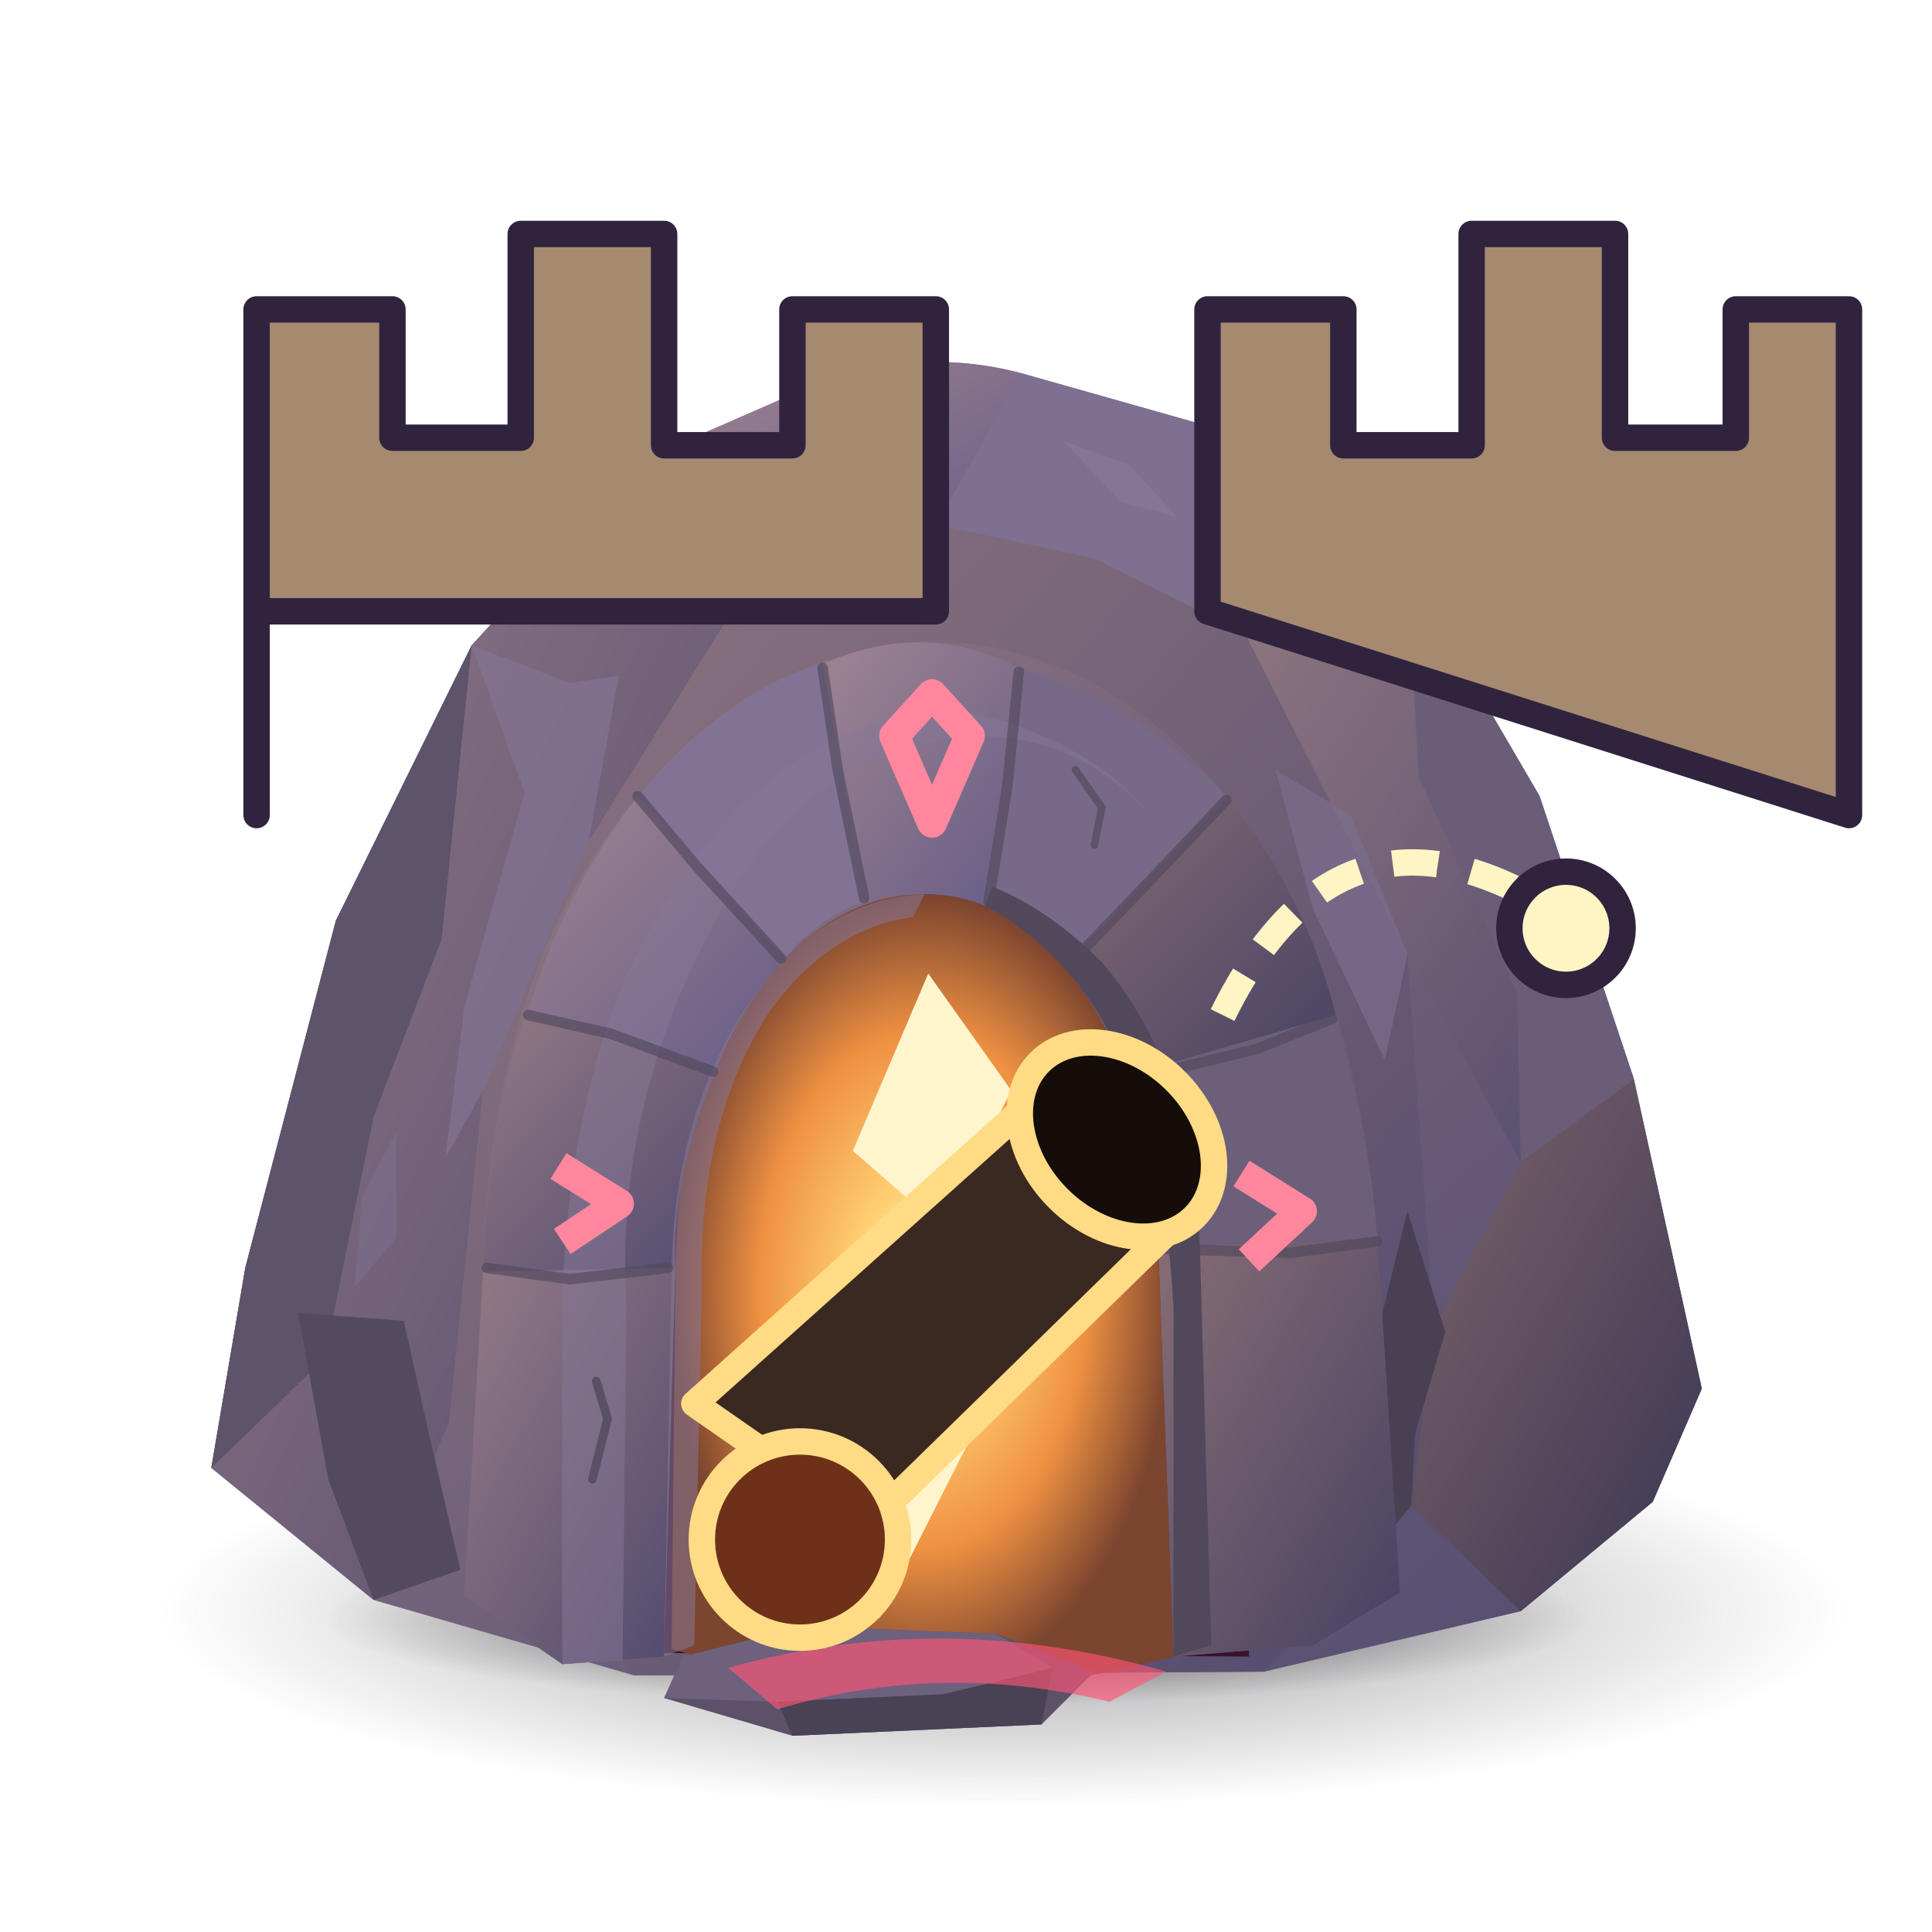
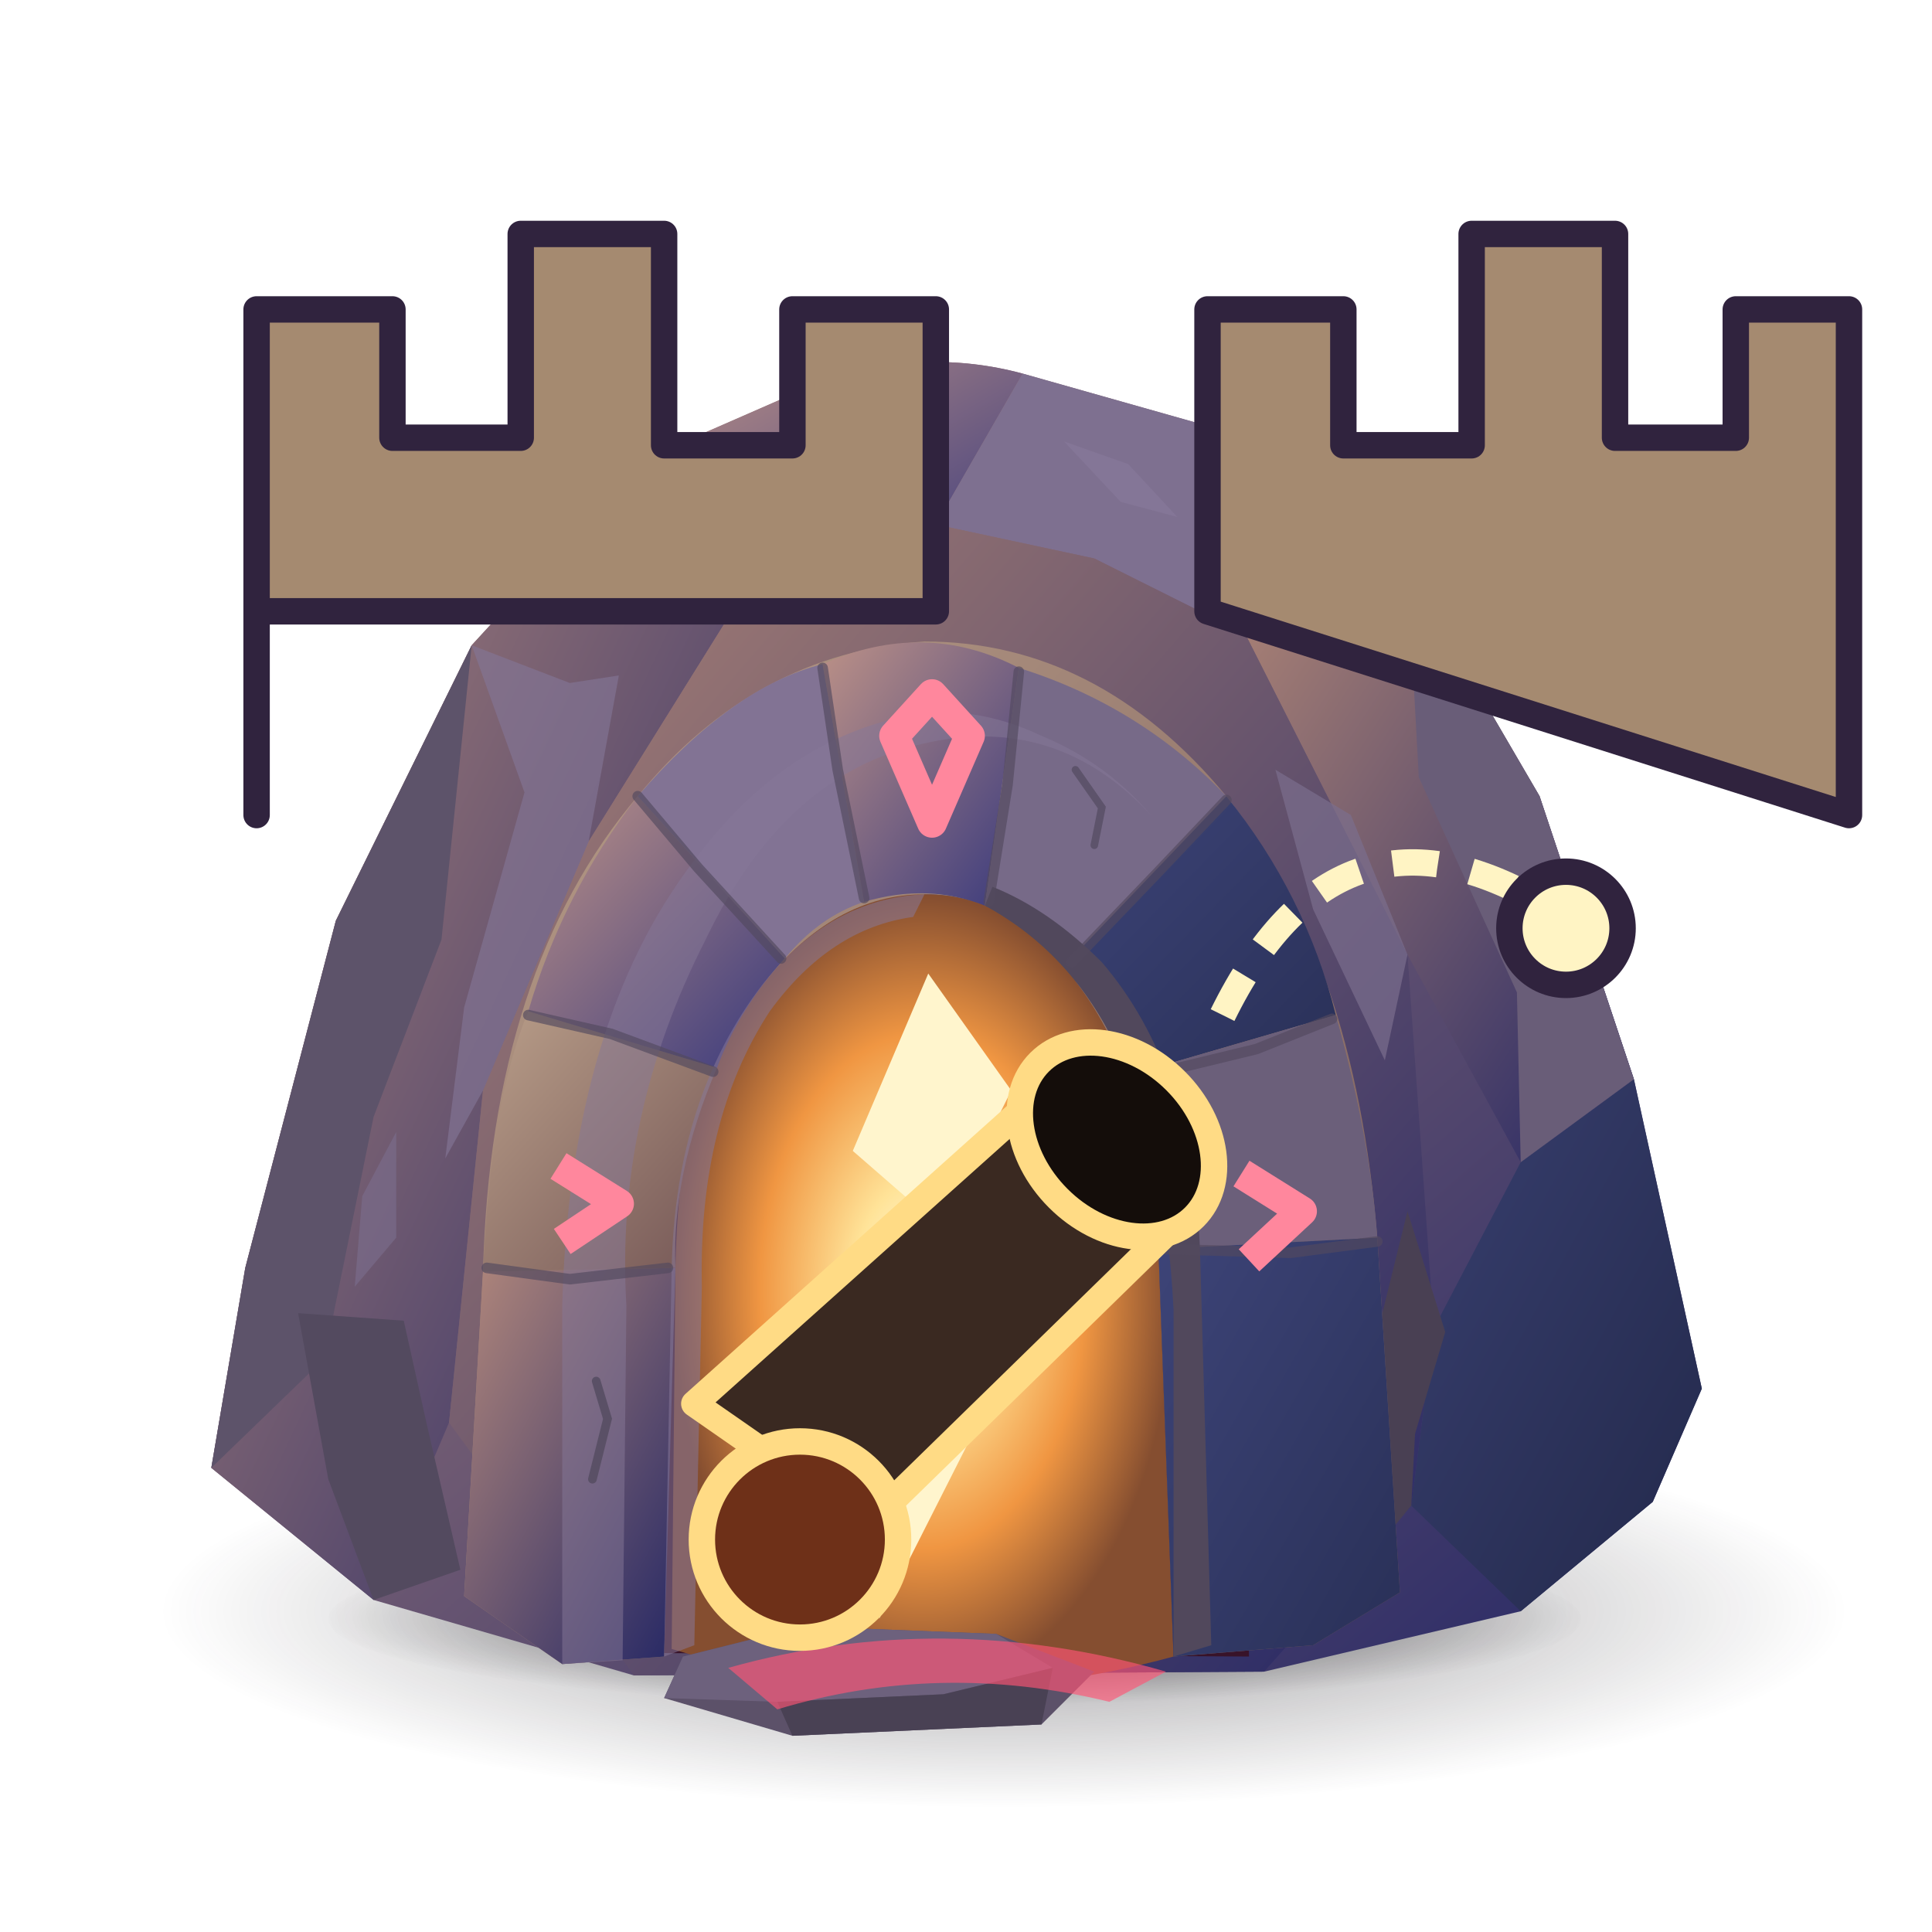
<svg xmlns="http://www.w3.org/2000/svg" width="512" height="512" viewBox="0 0 512 512" fill="none" role="img" aria-labelledby="title desc">
  <defs>
    <radialGradient id="ground">
      <stop offset="0" stop-color="#17151b" stop-opacity="0.39" />
      <stop offset="0.5" stop-color="#1b181f" stop-opacity="0.22" />
      <stop offset="1" stop-color="#1b181f" stop-opacity="0" />
    </radialGradient>
    <radialGradient id="contact">
      <stop offset="0" stop-color="#131115" stop-opacity="0.6" />
      <stop offset="0.55" stop-color="#131115" stop-opacity="0.3" />
      <stop offset="1" stop-color="#131115" stop-opacity="0" />
    </radialGradient>
    <linearGradient id="dome" x1="0%" y1="0%" x2="100%" y2="100%">
-       <stop stop-color="#997d88" />
-       <stop offset="1" stop-color="#524b70" />
+       <stop stop-color="#b58a7e" />
+       <stop offset="1" stop-color="#262866" />
    </linearGradient>
    <linearGradient id="left" x1="0%" y1="0%" x2="100%" y2="100%">
-       <stop stop-color="#957a85" />
-       <stop offset="1" stop-color="#524b6f" />
+       <stop stop-color="#b1877b" />
+       <stop offset="1" stop-color="#262865" />
    </linearGradient>
    <linearGradient id="front" x1="0%" y1="0%" x2="100%" y2="100%">
-       <stop stop-color="#90767f" />
-       <stop offset="1" stop-color="#514a6f" />
+       <stop stop-color="#ac8375" />
+       <stop offset="1" stop-color="#252765" />
    </linearGradient>
    <linearGradient id="right" x1="0%" y1="0%" x2="100%" y2="100%">
-       <stop stop-color="#7d6469" />
-       <stop offset="1" stop-color="#3a3554" />
+       <stop stop-color="#383f6f" />
+       <stop offset="1" stop-color="#23294b" />
    </linearGradient>
    <linearGradient id="light" x1="0%" y1="0%" x2="100%" y2="100%">
-       <stop stop-color="#a08491" />
-       <stop offset="1" stop-color="#665d87" />
+       <stop stop-color="#bc9187" />
+       <stop offset="1" stop-color="#3a3a7d" />
    </linearGradient>
    <linearGradient id="arch" x1="0%" y1="0%" x2="100%" y2="100%">
-       <stop stop-color="#947983" />
-       <stop offset="1" stop-color="#534c71" />
+       <stop stop-color="#b99e89" />
+       <stop offset="1" stop-color="#755756" />
    </linearGradient>
    <linearGradient id="arch-right" x1="0%" y1="0%" x2="100%" y2="100%">
-       <stop stop-color="#876d74" />
-       <stop offset="1" stop-color="#464163" />
+       <stop stop-color="#3d4478" />
+       <stop offset="1" stop-color="#293057" />
    </linearGradient>
    <linearGradient id="reveal" x1="0%" y1="0%" x2="100%" y2="100%">
-       <stop stop-color="#4f3b34" />
-       <stop offset="1" stop-color="#18172d" />
+       <stop stop-color="#937c5e" />
+       <stop offset="1" stop-color="#543a30" />
    </linearGradient>
    <linearGradient id="cave" x1="0%" y1="0%" x2="100%" y2="100%">
-       <stop stop-color="#211200" />
-       <stop offset="1" stop-color="#0f1024" />
+       <stop stop-color="#3d1f00" />
+       <stop offset="1" stop-color="#00001a" />
    </linearGradient>
    <linearGradient id="floor" x1="0%" y1="0%" x2="100%" y2="100%">
-       <stop stop-color="#55413b" />
-       <stop offset="1" stop-color="#18172d" />
+       <stop stop-color="#967f61" />
+       <stop offset="1" stop-color="#543a30" />
    </linearGradient>
    <linearGradient id="gold" x1="0%" y1="0%" x2="100%" y2="100%">
-       <stop stop-color="#90757f" />
-       <stop offset="1" stop-color="#4d4669" />
+       <stop stop-color="#ac8275" />
+       <stop offset="1" stop-color="#21235f" />
    </linearGradient>
    <radialGradient id="rift">
-       <stop stop-color="#fff5ca" />
-       <stop offset=".28" stop-color="#ffce70" />
-       <stop offset=".65" stop-color="#ef9142" />
-       <stop offset="1" stop-color="#7c452f" />
+       <stop stop-color="#ffffe9" />
+       <stop offset=".28" stop-color="#ffe398" />
+       <stop offset=".65" stop-color="#f09642" />
+       <stop offset="1" stop-color="#854e30" />
    </radialGradient>
    <linearGradient id="horn">
      <stop stop-color="#cbbbd8" />
      <stop offset=".5" stop-color="#6f597e" />
      <stop offset="1" stop-color="#30233e" />
    </linearGradient>
  </defs>
  <g id="ground-shadows">
    <ellipse cx="266" cy="427" rx="224" ry="52" fill="url(#ground)" />
    <ellipse cx="253" cy="429" rx="166" ry="23" fill="url(#contact)" />
  </g>
  <g id="obsidian-mound">
    <path d="M56 389 L65 336 L89 244 L125 171 L170 122 L218 101 Q245 92 271 99 L324 114 L373 151 L408 211 L433 286 L451 368 L438 398 L403 427 L335 443 L168 444 L99 424 Z" fill="url(#dome)" />
    <path d="M56 389 L65 336 L89 244 L125 171 L170 122 L199 154 L156 223 L128 289 L119 377 L99 424 Z" fill="url(#left)" />
    <path d="M56 389 L86 360 L99 296 L117 249 L125 171 L89 244 L65 336 Z" fill="#5d536a" />
    <path d="M170 122 L218 101 Q245 92 271 99 L248 139 L199 154 Z" fill="url(#light)" />
    <path d="M271 99 L324 114 L373 151 L330 168 L290 148 L248 139 Z" fill="#7e7090" />
    <path d="M373 151 L408 211 L433 286 L403 308 L373 253 L330 168 Z" fill="url(#front)" />
    <path d="M433 286 L451 368 L438 398 L403 427 L374 399 L380 352 L403 308 Z" fill="url(#right)" />
    <path d="M373 151 L376 206 L402 263 L403 308 L433 286 L408 211 Z" fill="#695d78" />
    <path d="M199 154 L248 139 L290 148 L330 168 L373 253 L380 352 L374 399 L335 443 L168 444 L119 377 L128 289 L156 223 Z" fill="url(#front)" />
    <path d="M125 171 L151 181 L164 179 L156 223 L128 289 L118 307 L123 267 L139 210 Z" fill="#837495" opacity=".65" />
    <path d="M79 348 L87 392 L99 424 L122 416 L113 377 L107 350 Z" fill="#534a5f" />
    <path d="M338 204 L358 216 L373 253 L367 281 L348 241 Z" fill="#7b6e8d" opacity=".7" />
    <path d="M373 321 L383 353 L375 380 L374 399 L360 416 L355 394 Z" fill="#494053" />
    <path d="M210 127 L222 117 L240 114 L231 124 Z" fill="#8b7c9f" opacity=".55" />
    <path d="M282 117 L299 123 L312 137 L297 133 Z" fill="#8a7b9e" opacity=".5" />
    <path d="M96 317 L105 300 L105 328 L94 341 Z" fill="#7b6e8d" opacity=".6" />
  </g>
  <g id="recessed-entrance">
    <path d="M160 438 L164 328 Q168 214 245 208 Q324 219 329 335 L331 439 Z" fill="#381329" />
    <path d="M178 437 L179 336 Q180 279 203 259 Q222 235 245 237 Q269 237 285 260 Q307 285 307 331 L311 439 Q245 457 178 437Z" fill="url(#rift)" />
    <path d="M246 258 L226 305 L249 325 L221 365 L247 353 L233 429 L275 346 L252 321 L268 289 Z" fill="#fff5cd" />
  </g>
  <g id="carved-stone-arch">
    <path d="M123 423 L128 337 Q130 257 169 211 Q200 173 245 170 Q291 170 325 211 Q359 254 365 328 L371 422 L348 436 L311 439 L307 331 Q305 286 285 260 Q269 237 245 237 Q221 237 202 261 Q179 291 178 336 L176 439 L149 441 Z" fill="url(#arch)" />
    <path d="M123 423 L128 337 L179 336 L176 439 L149 441 Z" fill="url(#left)" />
    <path d="M128 337 Q130 292 140 268 L190 283 Q178 311 179 336 Z" fill="url(#arch)" />
    <path d="M140 268 Q149 237 169 211 L208 254 Q196 267 190 283 Z" fill="url(#light)" />
    <path d="M169 211 Q194 182 218 176 L229 239 Q217 243 208 254 Z" fill="#827394" />
    <path d="M218 176 Q245 164 270 177 L261 240 Q246 234 229 239 Z" fill="url(#light)" />
    <path d="M270 177 Q302 187 325 211 L282 256 Q273 245 261 240 Z" fill="#776a88" />
    <path d="M325 211 Q346 237 354 269 L299 285 Q293 268 282 256 Z" fill="url(#arch-right)" />
    <path d="M354 269 Q363 301 365 328 L307 331 Q306 302 299 285 Z" fill="#6b5f7a" />
    <path d="M365 328 L371 422 L348 436 L311 439 L307 331 Z" fill="url(#arch-right)" />
    <path d="M149 441 L149 346 Q151 271 184 228 Q207 197 239 190 Q257 186 276 195 Q293 202 305 216 Q280 189 245 197 Q208 205 187 249 Q163 296 166 346 L165 440 Z" fill="#867798" opacity=".51" />
    <path d="M261 240 Q285 253 297 280 Q309 307 311 347 L311 439 L321 436 L318 331 Q316 283 292 255 Q278 241 263 235 Z" fill="#51485c" />
    <path d="M176 439 L178 336 Q179 291 202 261 Q220 238 245 237 L242 243 Q220 246 204 268 Q185 297 186 341 L184 436 Z" fill="#867798" opacity=".55" />
    <path d="M129 336 L151 339 L177 336" fill="none" stroke="#52495e" stroke-opacity=".66" stroke-width="2.8" stroke-linecap="round" stroke-linejoin="round" />
    <path d="M140 269 L162 274 L189 284" fill="none" stroke="#52495e" stroke-opacity=".66" stroke-width="2.8" stroke-linecap="round" stroke-linejoin="round" />
    <path d="M169 211 L185 230 L207 254" fill="none" stroke="#52495e" stroke-opacity=".66" stroke-width="2.8" stroke-linecap="round" stroke-linejoin="round" />
    <path d="M218 177 L222 204 L229 238" fill="none" stroke="#52495e" stroke-opacity=".66" stroke-width="2.8" stroke-linecap="round" stroke-linejoin="round" />
    <path d="M270 178 L267 208 L262 239" fill="none" stroke="#52495e" stroke-opacity=".66" stroke-width="2.8" stroke-linecap="round" stroke-linejoin="round" />
    <path d="M325 212 L307 231 L284 255" fill="none" stroke="#52495e" stroke-opacity=".66" stroke-width="2.8" stroke-linecap="round" stroke-linejoin="round" />
    <path d="M353 270 L333 278 L300 286" fill="none" stroke="#52495e" stroke-opacity=".66" stroke-width="2.8" stroke-linecap="round" stroke-linejoin="round" />
    <path d="M365 329 L342 332 L308 331" fill="none" stroke="#52495e" stroke-opacity=".66" stroke-width="2.8" stroke-linecap="round" stroke-linejoin="round" />
    <path d="M158 366 L161 376 L157 392" fill="none" stroke="#5a5066" stroke-width="2.3" stroke-linecap="round" />
    <path d="M285 204 L292 214 L290 224" fill="none" stroke="#5d536b" stroke-width="2" stroke-linecap="round" />
  </g>
  <g id="entrance-details">
    <path d="M181 439 L213 431 L264 433 L290 443 L276 457 L210 460 L176 450 Z" fill="#5c5169" />
    <path d="M181 439 L213 431 L264 433 L279 442 L250 449 L206 451 L176 450 Z" fill="#6d617d" />
    <path d="M206 451 L250 449 L279 442 L276 457 L210 460 Z" fill="#494154" />
  </g>
  <g id="runes" fill="none" stroke="#ff879d" stroke-width="8" stroke-linejoin="round">
    <path d="M237 195 L247 184 L257 195 L247 218 Z" />
    <path d="M148 309 L164 319 L149 329 M329 311 L345 321 L331 334" />
  </g>
  <path d="M193 442 Q250 426 309 443 L294 451 Q249 440 206 453Z" fill="#ff5575" opacity=".65" />
  <g id="siege-bombard-motif" stroke="#30233e" stroke-width="7" stroke-linejoin="round">
    <path d="M68 216 V82 H104 V116 H138 V62 H176 V118 H210 V82 H248 V162 H68Z M320 162 V82 H356 V118 H390 V62 H428 V116 H460 V82 H490 V216Z" fill="#a58a70" />
    <path d="M184 372 L280 286 L315 321 L230 404Z" fill="#3a2921" stroke="#ffdb85" />
    <ellipse cx="296" cy="302" rx="29" ry="22" transform="rotate(45 296 302)" fill="#140d0a" stroke="#ffdb85" />
    <circle cx="212" cy="408" r="26" fill="#6e3018" stroke="#ffdb85" />
    <path d="M324 269 Q354 208 408 239" fill="none" stroke="#fff4c4" stroke-dasharray="12 9" />
    <circle cx="415" cy="246" r="15" fill="#fff4c4" />
  </g>
</svg>
